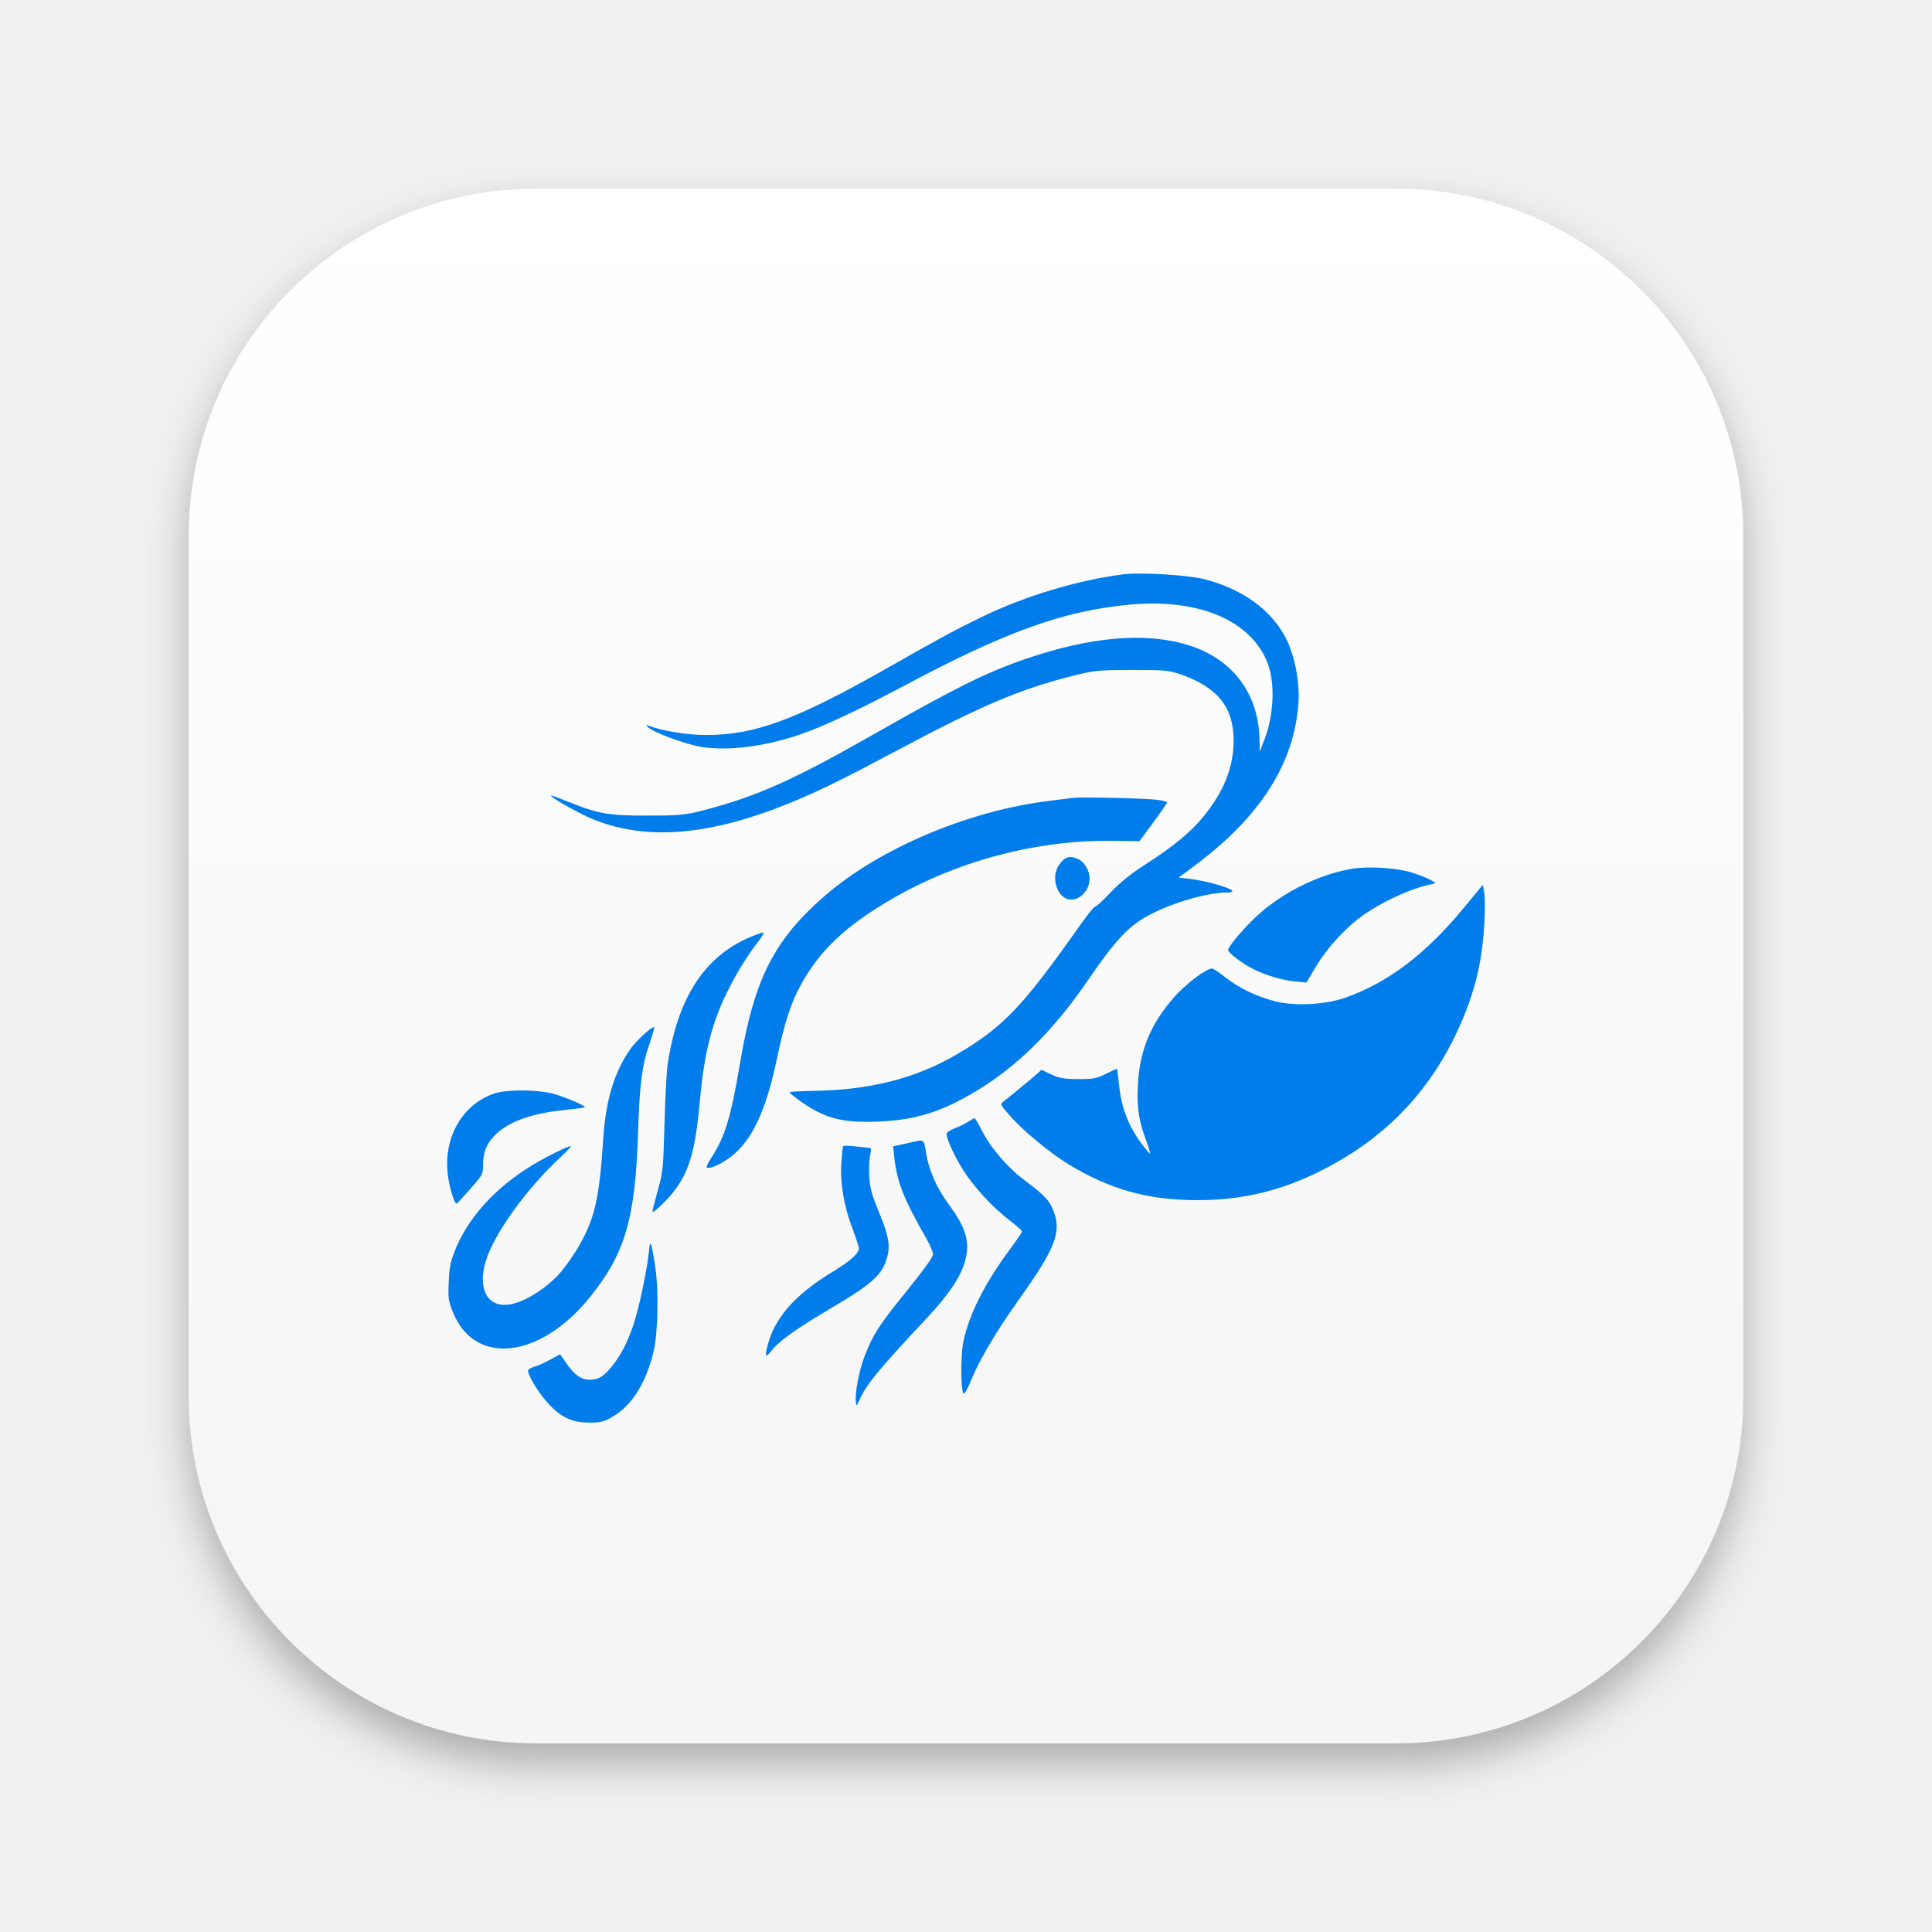
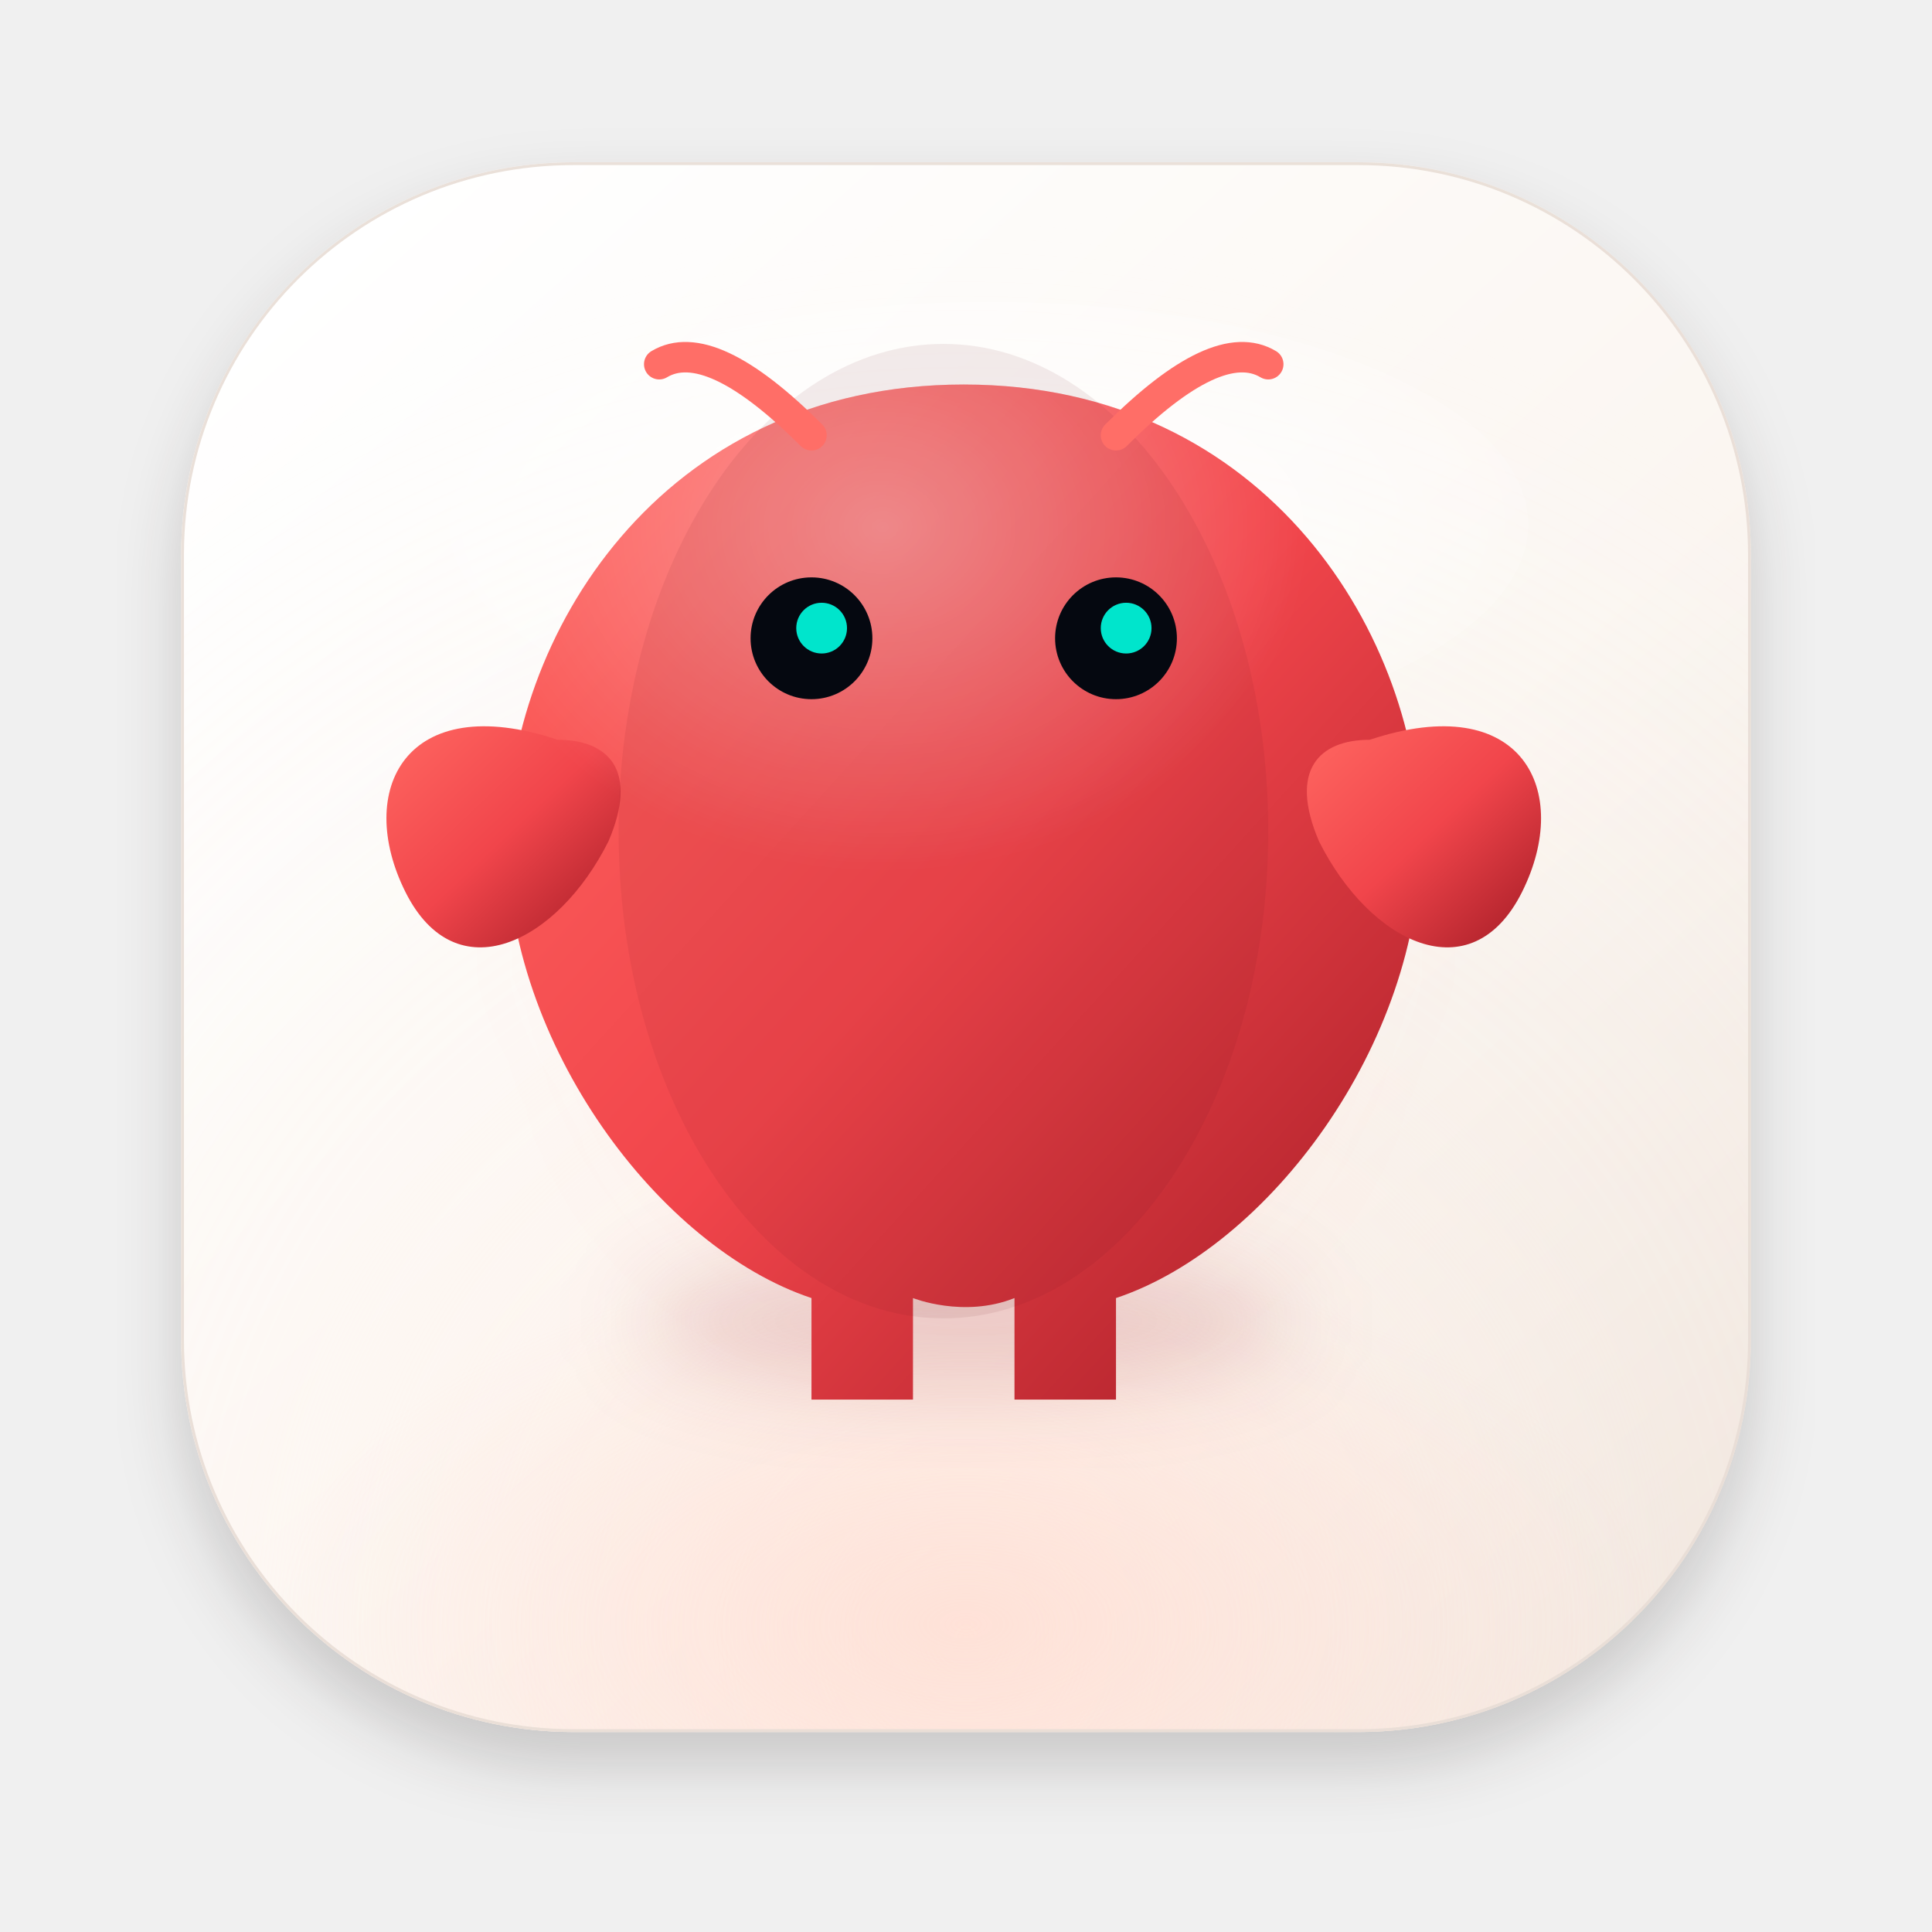
<svg xmlns="http://www.w3.org/2000/svg" width="1024" height="1024" viewBox="0 0 1024 1024" fill="none">
-   <g filter="url(#filter0_d_159_34)">
-     <rect x="100" y="100" width="824" height="824" rx="184" fill="white" />
-     <rect x="100" y="100" width="824" height="824" rx="184" fill="url(#paint0_linear_159_34)" fill-opacity="0.41" />
-   </g>
-   <path fill-rule="evenodd" clip-rule="evenodd" d="M343.869 663.994C344.41 658.75 344.631 658.176 345.283 660.313C345.709 661.705 346.675 667.17 347.432 672.459C349.133 684.352 348.666 706.564 346.521 715.863C342.718 732.344 335.165 744.64 325.195 750.574C319.973 753.681 318.607 754.034 311.939 753.997C302.719 753.947 296.746 750.958 289.676 742.859C284.462 736.886 279.16 727.727 279.981 726.114C280.266 725.555 281.773 724.766 283.329 724.361C284.886 723.955 288.571 722.307 291.518 720.698L296.878 717.771L300.147 722.509C304.477 728.781 308.027 731.276 312.632 731.281C317.322 731.286 320.12 729.532 324.719 723.698C329.284 717.908 332.457 711.703 335.698 702.234C338.527 693.967 342.877 673.611 343.869 663.994ZM483.175 605.427C489.885 603.885 489.679 603.742 490.765 610.663C492.253 620.154 496.224 629.272 502.737 638.157C512.025 650.826 514.183 658.104 511.6 668.051C509.463 676.278 503.081 685.93 491.802 697.994C465.023 726.633 459.247 733.657 455.458 742.192C454.032 745.401 453.941 745.448 453.645 743.117C453.038 738.35 455.396 726.01 458.33 718.594C462.952 706.913 465.899 702.368 480.719 684.064C489.388 673.358 494.532 666.204 494.532 664.857C494.532 663.676 493.08 660.162 491.307 657.047C478.782 635.065 475.431 626.574 473.953 613.075L473.354 607.61L476.299 606.97C477.919 606.618 481.012 605.923 483.175 605.427ZM516.53 592.697C516.855 592.672 518.526 595.451 520.243 598.874C525.003 608.366 534.056 618.897 543.459 625.884C553.499 633.343 556.287 636.326 558.402 641.861C562.76 653.261 559.344 661.795 539.051 690.202C528.581 704.86 519.178 720.712 515.124 730.54C512.555 736.772 511.054 739.395 510.585 738.477C509.142 735.648 509.153 718.152 510.604 711.13C513.582 696.719 521.893 680.248 535.41 661.968C538.854 657.312 541.68 653.142 541.691 652.7C541.703 652.26 538.86 649.699 535.377 647.01C527.14 640.65 519.539 632.782 512.973 623.823C507.503 616.358 501.059 603.046 501.794 600.727C502.025 599.998 503.926 598.782 506.018 598.026C508.11 597.27 511.198 595.771 512.88 594.697C514.562 593.622 516.204 592.723 516.53 592.697ZM446.853 607.591C447.063 607.179 450.113 607.191 453.629 607.617C457.144 608.044 460.48 608.423 461.043 608.459C461.802 608.508 461.832 609.546 461.157 612.493C460.658 614.677 460.474 619.795 460.749 623.869C461.168 630.066 462.042 633.198 466.096 643.017C471.665 656.506 472.252 661.728 469.086 669.652C466.266 676.708 460.083 681.827 440.364 693.432C422.352 704.033 412.898 710.784 408.978 715.849C406.067 719.609 405.399 719.282 406.46 714.617C410.009 699.006 420.909 686.398 441.752 673.797C450.474 668.524 455.217 664.265 455.217 661.706C455.217 660.793 453.628 655.865 451.685 650.758C447.259 639.118 445.202 626.727 445.935 616.105C446.229 611.835 446.642 608.005 446.853 607.591ZM334.258 555.811C337.405 551.378 345.974 543.578 346.714 544.473C346.916 544.717 345.889 548.395 344.434 552.645C340.208 564.977 339.03 573.994 338.168 600.625C336.702 645.881 331.351 664.241 312.927 687.225C286.536 720.148 251.762 724.218 240.187 695.74C237.621 689.423 237.475 688.445 237.82 679.704C238.124 671.999 238.674 669.139 241.013 663.085C247.647 645.912 262.384 629.573 281.99 617.653C288.93 613.432 300.927 607.467 302.475 607.466C303.015 607.466 300.892 609.817 297.758 612.692C279.338 629.582 261.593 654.203 257.356 668.748C252.888 684.086 259.02 693.876 271.394 691.165C278.912 689.518 289.558 682.718 296.401 675.19C299.632 671.636 304.628 664.47 307.503 659.263C315.457 644.86 317.686 634.642 319.769 603.039C321.092 582.96 325.742 567.804 334.258 555.811ZM404.451 494.252C405.121 494.24 403.727 496.731 401.352 499.786C392.015 511.801 382.734 529.251 378.334 543.071C374.594 554.817 372.487 566.392 370.896 583.908C368.545 609.818 365.301 620.995 357.057 631.594C353.392 636.306 347.026 642.39 345.761 642.39C345.606 642.39 346.828 637.509 348.477 631.542C351.425 620.87 351.485 620.29 352.195 595.567C352.592 581.747 353.33 567.677 353.836 564.301C359.128 528.948 373.252 507.096 397.516 496.719C400.66 495.375 403.781 494.265 404.451 494.252ZM262.352 579.469C268.604 577.43 284.255 577.449 292.475 579.505C298.626 581.044 310.63 586.114 309.981 586.9C309.826 587.085 304.705 587.758 298.6 588.395C280.918 590.239 268.743 594.822 261.744 602.265C257.684 606.584 256.017 611.043 256.017 617.585C256.017 622.32 255.795 622.734 249.348 630.055C245.679 634.219 242.414 637.756 242.091 637.912C241.09 638.394 238.724 631.322 237.628 624.576C234.285 603.992 244.542 585.278 262.352 579.469ZM786.636 472.877C787.037 475.017 787.12 481.705 786.82 487.739C785.825 507.763 782.594 522.441 775.312 540.004C762.271 571.455 741.492 596 713.391 613.148C687.364 629.029 662.762 636.176 634.369 636.101C608.24 636.033 588.273 630.449 566.297 617.066C556.678 611.207 542.306 599.342 535.596 591.718C530.326 585.732 530.039 585.177 531.614 584.03C533.874 582.382 546.418 572.028 549.538 569.234L552.014 567.017L557.129 569.459C561.299 571.451 563.937 571.907 571.417 571.932C579.432 571.959 581.303 571.604 586.228 569.116C589.324 567.551 591.953 566.383 592.072 566.52C592.187 566.658 592.694 570.81 593.197 575.743C594.329 586.814 598.186 596.873 604.671 605.663C607.16 609.037 609.349 611.611 609.536 611.386C609.721 611.158 608.744 607.922 607.362 604.194C603.584 593.993 602.589 587.429 603.068 575.858C603.833 557.417 609.522 543.299 622.01 528.848C628.139 521.755 639.386 513.23 642.521 513.301C643.057 513.314 646.199 515.446 649.504 518.039C656.865 523.815 666.468 528.402 676.208 530.791C686.826 533.398 702.755 532.495 713.391 528.683C736.016 520.572 755.808 505.523 775.859 481.183L785.906 468.985L786.636 472.877ZM568.796 422.881C572.993 422.3 608.352 423.163 614.009 423.986C616.532 424.353 618.593 424.95 618.589 425.312C618.584 425.676 615.29 430.443 611.269 435.907L603.955 445.842L590.088 445.653C549.231 445.094 506.692 456.422 471.38 477.264C447.68 491.252 434.418 503.898 424.413 522.05C419.308 531.312 415.711 542.374 411.951 560.372C406.084 588.453 398.807 604.169 387.615 612.931C382.642 616.824 376.562 619.627 374.711 618.88C374.232 618.686 375.083 616.634 376.603 614.32C384.232 602.693 387.273 592.8 392.241 563.447C399.812 518.715 410.187 498.253 437.199 474.778C466.07 449.687 513.393 429.671 556.127 424.474C561.413 423.832 567.114 423.115 568.796 422.881ZM595.443 304.387C604.387 303.254 629.69 304.762 638.194 306.936C660.596 312.661 677.009 325.671 683.633 342.956C686.988 351.71 688.804 363.087 688.252 371.89C686.221 404.307 668.183 432.777 633.147 458.861L624.729 465.127L631.492 465.94C639.097 466.853 651.697 470.406 653.021 472.009C653.601 472.711 652.553 473.065 649.9 473.065C640.12 473.065 621.869 478.333 609.755 484.652C598.207 490.676 591.766 497.519 575.837 520.687C558.346 546.128 539.37 564.934 518.25 577.756C499.276 589.278 485.717 593.579 465.638 594.447C446.118 595.291 436.571 592.688 423.108 582.855C420.586 581.011 418.523 579.247 418.524 578.934C418.526 578.62 424.172 578.284 431.07 578.188C461.093 577.767 485.427 571.57 507.201 558.8C531.614 544.483 542.107 533.498 572.168 490.79C576.162 485.115 579.928 480.472 580.534 480.472C581.142 480.47 584.744 477.152 588.54 473.095C593.185 468.131 599.015 463.406 606.364 458.652C622.493 448.215 631.165 441.061 638.139 432.437C648.815 419.237 653.843 406.455 653.85 392.501C653.858 374.907 645.401 364.322 625.847 357.457C619.671 355.29 617.234 355.069 599.812 355.104C581.641 355.14 579.875 355.325 567.485 358.491C540.309 365.435 519.505 374.288 476.486 397.218C447.973 412.417 434.153 419.224 419.858 425.108C376.695 442.872 343.054 445.82 314.586 434.33C306.865 431.214 291.386 422.468 292.084 421.616C292.204 421.472 296.227 422.938 301.024 424.875C317.115 431.374 322.554 432.325 343.385 432.28C360.36 432.241 363.221 431.965 373.091 429.409C401.001 422.18 420.449 413.467 463.954 388.701C506.411 364.533 522.968 356.325 543.459 349.295C578.142 337.396 607.189 334.921 629.83 341.934C653.448 349.252 667.281 367.805 667.598 392.593L667.673 398.455L670.136 392.106C675.124 379.243 675.908 362.559 672.021 351.976C663.565 328.948 635.43 316.937 598.308 320.506C563.525 323.85 533.183 334.758 480.117 362.991C458.584 374.448 441.605 382.598 429.443 387.316C409.297 395.13 387.362 398.39 371.78 395.886C363.561 394.565 346.345 388.245 343.644 385.557C342.137 384.058 342.138 384.02 343.664 384.607C350.988 387.419 363.995 389.55 373.975 389.57C400.135 389.624 422.079 381.507 470.943 353.705C498.56 337.992 506.35 333.786 520.63 326.873C543.36 315.871 571.453 307.428 595.443 304.387ZM716.886 460.435C725.345 459.046 740.296 459.991 748.086 462.404C751.665 463.513 756.136 465.256 758.019 466.279C761.208 468.009 761.293 468.165 759.259 468.546C747.715 470.714 730.468 478.811 719.814 487.067C711.594 493.436 702.822 503.34 697.507 512.251L692.422 520.776L686.191 520.169C679.333 519.501 670.252 516.734 663.557 513.269C658.127 510.459 650.923 504.927 650.922 503.567C650.922 501.456 660.91 489.962 668.235 483.641C681.798 471.938 700.162 463.179 716.886 460.435ZM561.053 458.832C564.137 454.083 567.154 453.156 571.824 455.519C574.897 457.075 577.532 461.755 577.532 465.657C577.532 472.25 571.658 477.938 566.212 476.619C560.014 475.117 557.07 464.966 561.053 458.832Z" fill="#007DEB" />
  <defs>
-     <filter id="filter0_d_159_34" x="78" y="89" width="868" height="868" filterUnits="userSpaceOnUse" color-interpolation-filters="sRGB">
+     <linearGradient id="icon-card-gradient" x1="168" y1="132" x2="848" y2="892" gradientUnits="userSpaceOnUse">
+       <stop offset="0" stop-color="#ffffff" />
+       <stop offset="0.58" stop-color="#fbf6f1" />
+       <stop offset="1" stop-color="#efe5dd" />
+     </linearGradient>
+     <radialGradient id="icon-card-vignette" cx="0" cy="0" r="1" gradientUnits="userSpaceOnUse" gradientTransform="translate(512 864) rotate(-90) scale(760 760)">
+       <stop offset="0" stop-color="#ffede5" stop-opacity="0.92" />
+       <stop offset="0.5" stop-color="#fff5ef" stop-opacity="0.2" />
+       <stop offset="1" stop-color="#ffffff" stop-opacity="0" />
+     </radialGradient>
+     <radialGradient id="card-top-sheen" cx="0" cy="0" r="1" gradientUnits="userSpaceOnUse" gradientTransform="translate(524 276) rotate(180) scale(330 152)">
+       <stop offset="0" stop-color="#ffffff" stop-opacity="0.96" />
+       <stop offset="0.7" stop-color="#ffffff" stop-opacity="0.32" />
+       <stop offset="1" stop-color="#ffffff" stop-opacity="0" />
+     </radialGradient>
+     <radialGradient id="card-bottom-glow" cx="0" cy="0" r="1" gradientUnits="userSpaceOnUse" gradientTransform="translate(512 862) rotate(-90) scale(198 366)">
+       <stop offset="0" stop-color="#ffd7cb" stop-opacity="0.52" />
+       <stop offset="1" stop-color="#ffd7cb" stop-opacity="0" />
+     </radialGradient>
+     <linearGradient id="lobster-gradient" x1="0%" y1="0%" x2="100%" y2="100%">
+       <stop offset="0%" stop-color="#ff6761" />
+       <stop offset="50%" stop-color="#f1454b" />
+       <stop offset="100%" stop-color="#a31b25" />
+     </linearGradient>
+     <radialGradient id="lobster-highlight" cx="0" cy="0" r="1" gradientUnits="userSpaceOnUse" gradientTransform="translate(52 24) rotate(90) scale(34 42)">
+       <stop offset="0" stop-color="#ffffff" stop-opacity="0.36" />
+       <stop offset="0.62" stop-color="#ffffff" stop-opacity="0.14" />
+       <stop offset="1" stop-color="#ffffff" stop-opacity="0" />
+     </radialGradient>
+     <radialGradient id="lobster-glow" cx="0" cy="0" r="1" gradientUnits="userSpaceOnUse" gradientTransform="translate(512 504) rotate(90) scale(246 246)">
+       <stop offset="0" stop-color="#ff5b5b" stop-opacity="0.44" />
+       <stop offset="0.56" stop-color="#ff5b5b" stop-opacity="0.16" />
+       <stop offset="1" stop-color="#ff5b5b" stop-opacity="0" />
+     </radialGradient>
+     <filter id="card-shadow" x="62" y="68" width="900" height="908" filterUnits="userSpaceOnUse" color-interpolation-filters="sRGB">
      <feFlood flood-opacity="0" result="BackgroundImageFix" />
      <feColorMatrix in="SourceAlpha" type="matrix" values="0 0 0 0 0 0 0 0 0 0 0 0 0 0 0 0 0 0 127 0" result="hardAlpha" />
-       <feOffset dy="11" />
-       <feGaussianBlur stdDeviation="11" />
-       <feColorMatrix type="matrix" values="0 0 0 0 0 0 0 0 0 0 0 0 0 0 0 0 0 0 0.28 0" />
-       <feBlend mode="normal" in2="BackgroundImageFix" result="effect1_dropShadow_159_34" />
-       <feBlend mode="normal" in="SourceGraphic" in2="effect1_dropShadow_159_34" result="shape" />
+       <feOffset dy="18" />
+       <feGaussianBlur stdDeviation="17" />
+       <feColorMatrix type="matrix" values="0 0 0 0 0.098 0 0 0 0 0.074 0 0 0 0 0.071 0 0 0 0.18 0" />
+       <feBlend mode="normal" in2="BackgroundImageFix" result="effect1_dropShadow" />
+       <feBlend mode="normal" in="SourceGraphic" in2="effect1_dropShadow" result="shape" />
    </filter>
-     <linearGradient id="paint0_linear_159_34" x1="512" y1="100" x2="512" y2="924" gradientUnits="userSpaceOnUse">
-       <stop stop-opacity="0" />
-       <stop offset="1" stop-opacity="0.1" />
-     </linearGradient>
+     <filter id="glow-blur" x="154" y="146" width="716" height="716" filterUnits="userSpaceOnUse" color-interpolation-filters="sRGB">
+       <feFlood flood-opacity="0" result="BackgroundImageFix" />
+       <feBlend mode="normal" in="SourceGraphic" in2="BackgroundImageFix" result="shape" />
+       <feGaussianBlur stdDeviation="56" result="effect1_foregroundBlur" />
+     </filter>
+     <filter id="ground-shadow" x="290" y="622" width="444" height="156" filterUnits="userSpaceOnUse" color-interpolation-filters="sRGB">
+       <feFlood flood-opacity="0" result="BackgroundImageFix" />
+       <feBlend mode="normal" in="SourceGraphic" in2="BackgroundImageFix" result="shape" />
+       <feGaussianBlur stdDeviation="24" result="effect1_foregroundBlur" />
+     </filter>
  </defs>
+   <g filter="url(#card-shadow)">
+     <rect x="96" y="86" width="832" height="832" rx="208" fill="url(#icon-card-gradient)" />
+     <rect x="96" y="86" width="832" height="832" rx="208" fill="url(#icon-card-vignette)" />
+     <rect x="96" y="86" width="832" height="832" rx="208" fill="url(#card-bottom-glow)" />
+     <ellipse cx="524" cy="278" rx="286" ry="118" fill="url(#card-top-sheen)" />
+     <rect x="96.75" y="86.75" width="830.5" height="830.5" rx="207.25" stroke="#E8DDD6" stroke-opacity="0.92" stroke-width="1.5" />
+   </g>
+   <g filter="url(#ground-shadow)">
+     <ellipse cx="512" cy="700" rx="174" ry="34" fill="#9B1F28" fill-opacity="0.18" />
+   </g>
+   <g filter="url(#glow-blur)">
+     <circle cx="512" cy="488" r="148" fill="url(#lobster-glow)" />
+   </g>
+   <g transform="translate(188 150) scale(5.38)">
+     <path d="M60 10 C30 10 15 35 15 55 C15 75 30 95 45 100 L45 110 L55 110 L55 100 C55 100 60 102 65 100 L65 110 L75 110 L75 100 C90 95 105 75 105 55 C105 35 90 10 60 10Z" fill="url(#lobster-gradient)" />
+     <path d="M20 45 C5 40 0 50 5 60 C10 70 20 65 25 55 C28 48 25 45 20 45Z" fill="url(#lobster-gradient)" />
+     <path d="M100 45 C115 40 120 50 115 60 C110 70 100 65 95 55 C92 48 95 45 100 45Z" fill="url(#lobster-gradient)" />
+     <path d="M60 10 C30 10 15 35 15 55 C15 75 30 95 45 100 L45 110 L55 110 L55 100 C55 100 60 102 65 100 L65 110 L75 110 L75 100 C90 95 105 75 105 55 C105 35 90 10 60 10Z" fill="url(#lobster-highlight)" />
+     <ellipse cx="58" cy="54" rx="32" ry="48" fill="#6D111A" fill-opacity="0.08" />
+     <path d="M45 15 Q35 5 30 8" stroke="#ff6e67" stroke-width="3" stroke-linecap="round" />
+     <path d="M75 15 Q85 5 90 8" stroke="#ff6e67" stroke-width="3" stroke-linecap="round" />
+     <circle cx="45" cy="35" r="6" fill="#050810" />
+     <circle cx="75" cy="35" r="6" fill="#050810" />
+     <circle cx="46" cy="34" r="2.5" fill="#00e5cc" />
+     <circle cx="76" cy="34" r="2.5" fill="#00e5cc" />
+   </g>
</svg>
